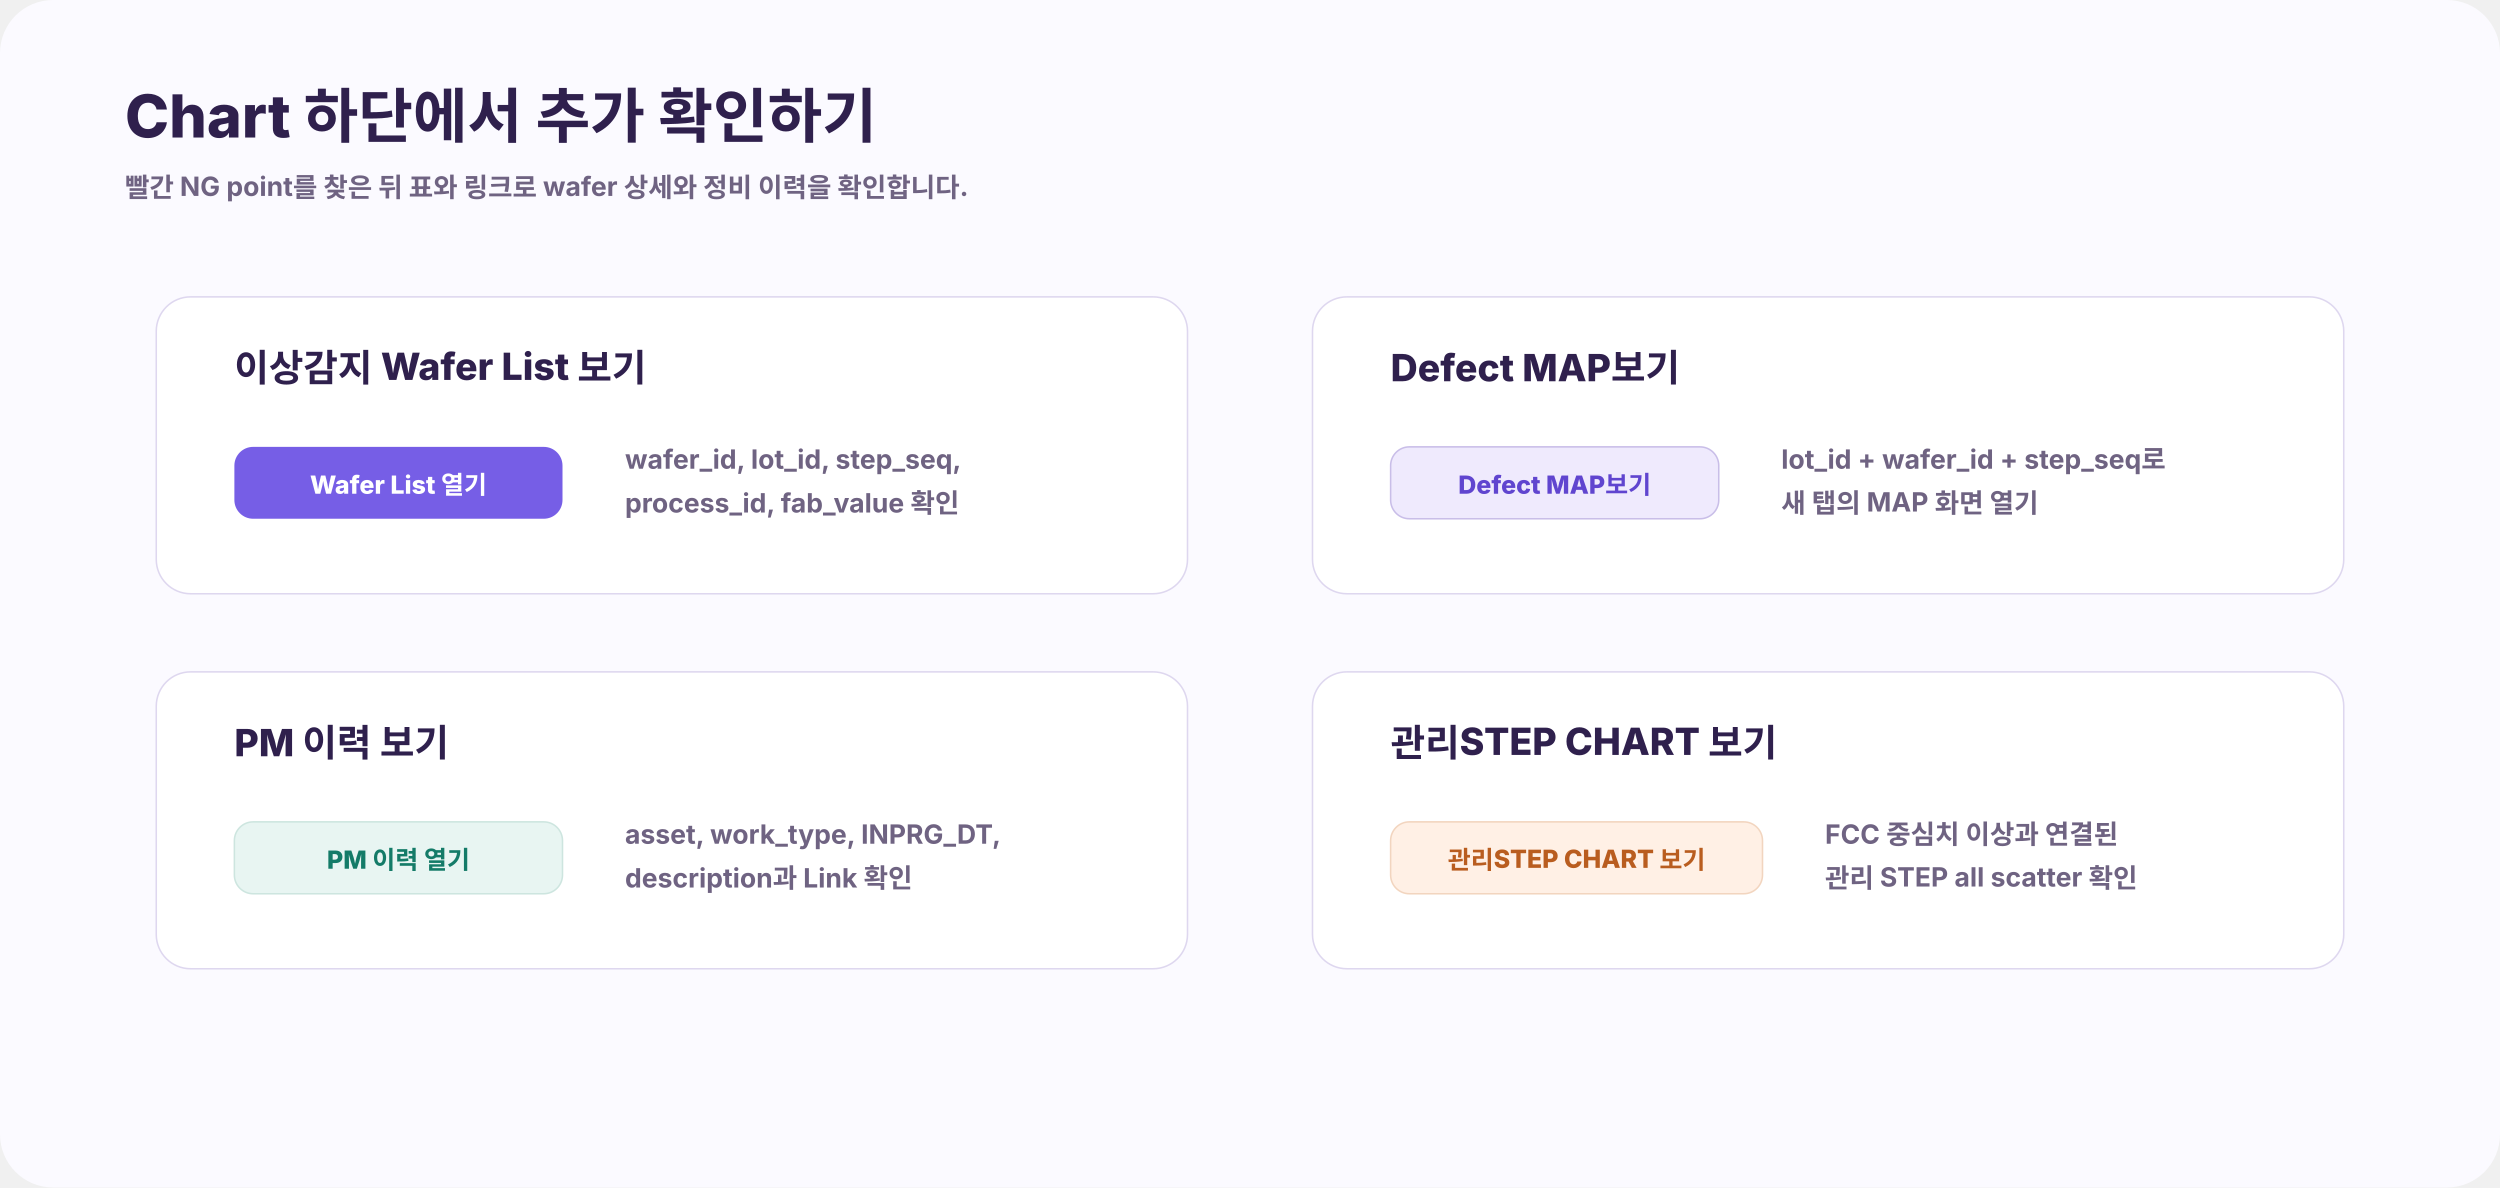
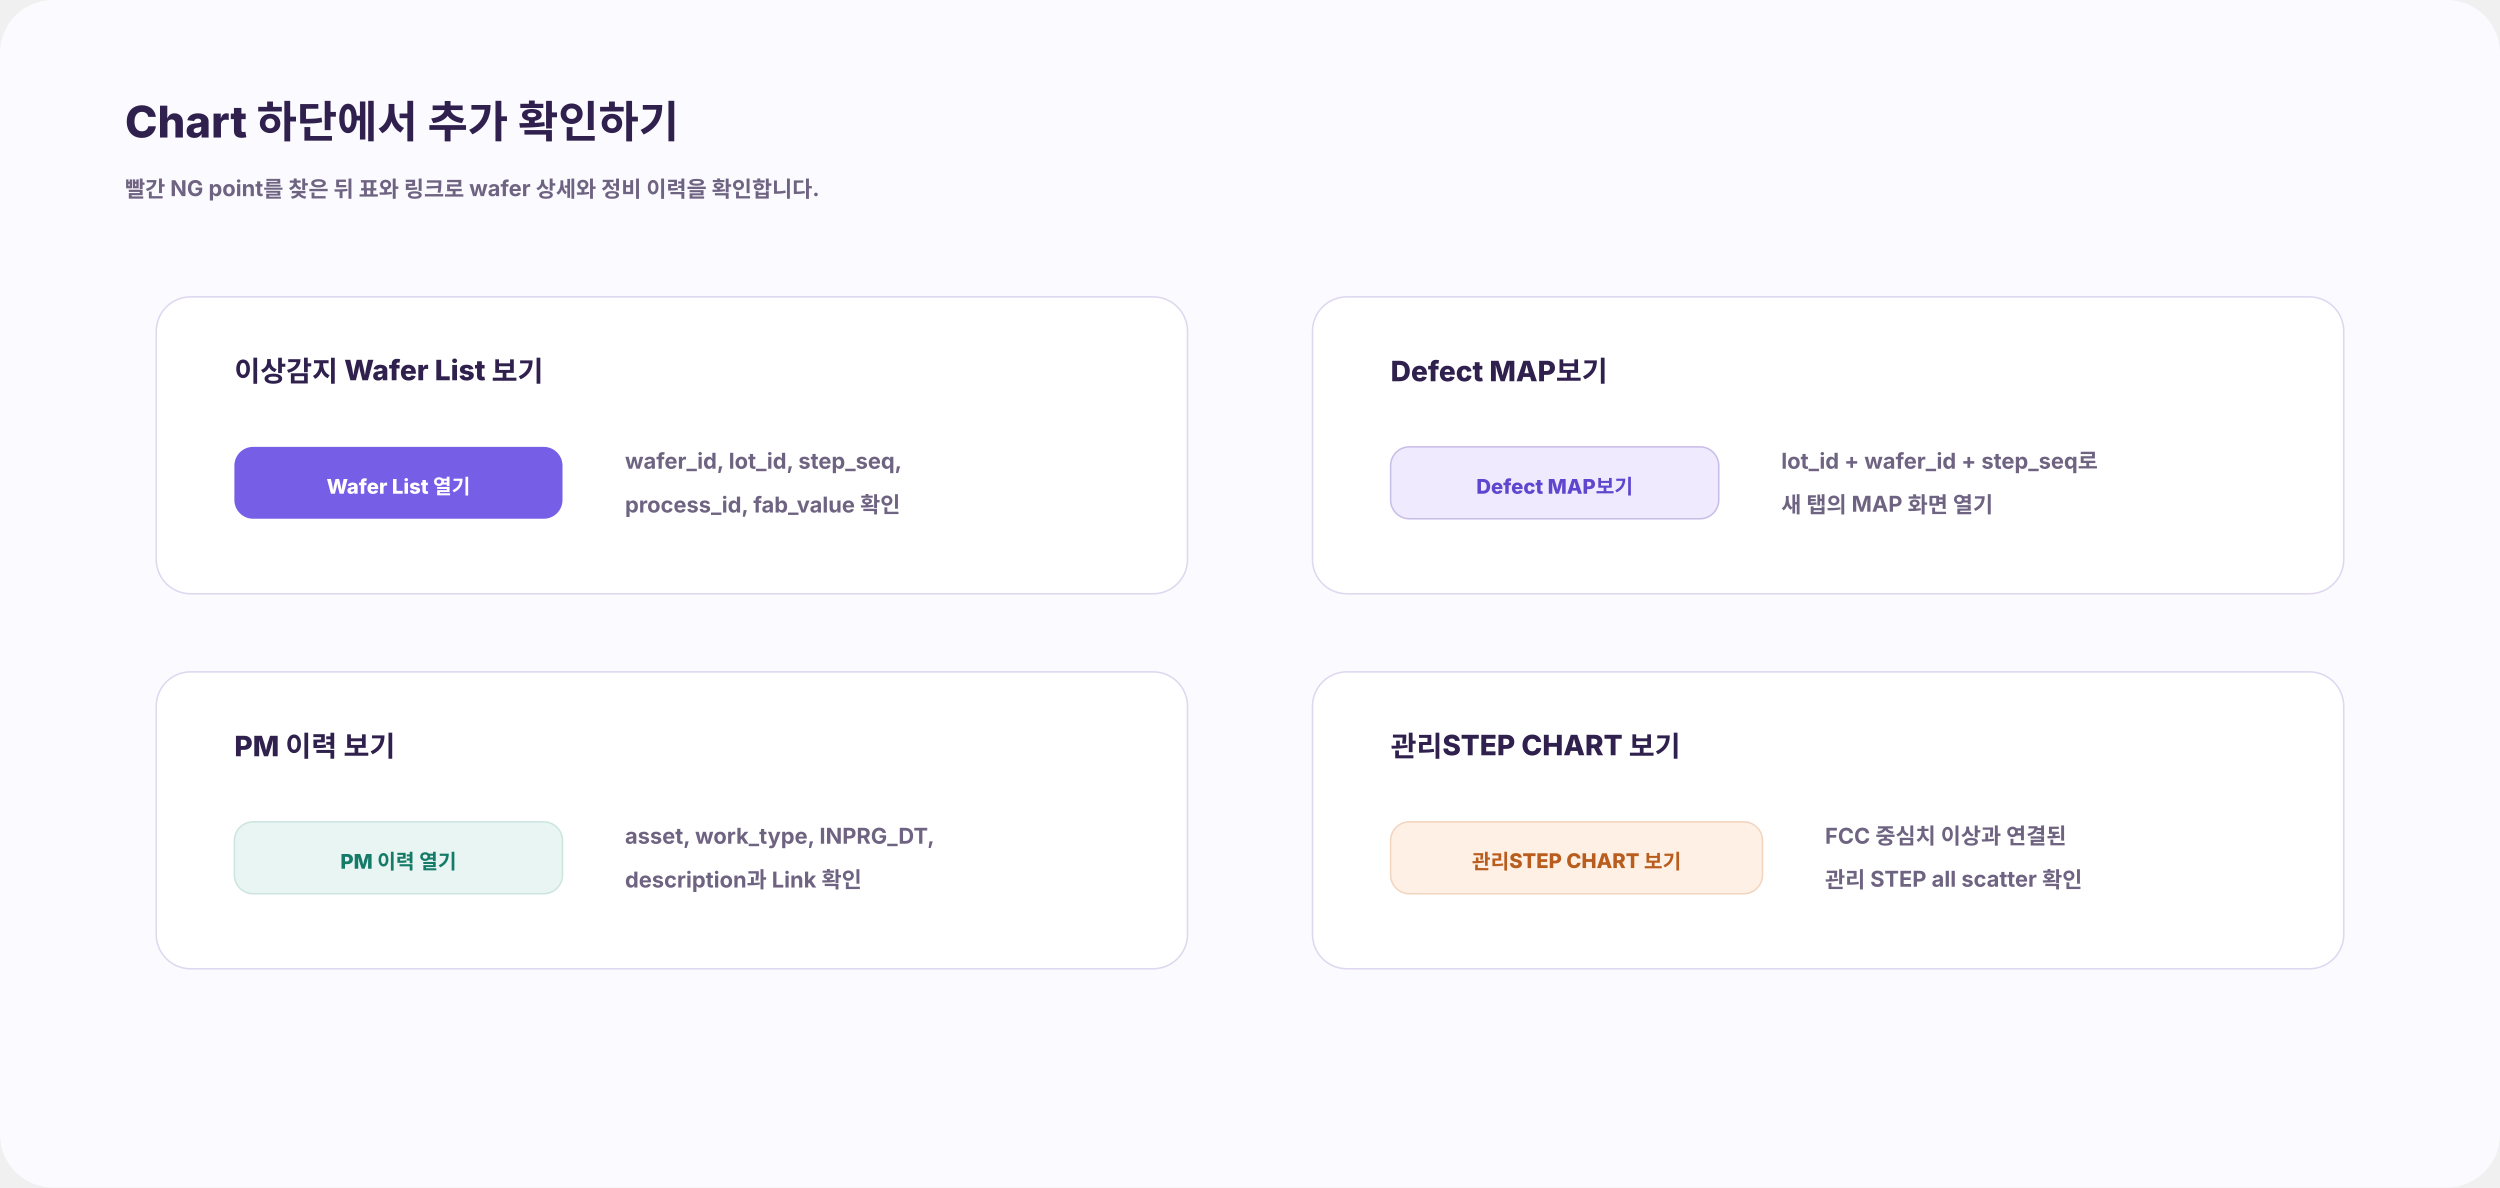
<svg xmlns="http://www.w3.org/2000/svg" width="1600" height="760" viewBox="0 0 1600 760" role="img" aria-labelledby="title desc">
  <defs>
    <style>
      text{font-family:Pretendard,Inter,Arial,sans-serif}
-       .h1{fill:#2f204d;font-size:38px;font-weight:800}
-       .h2{fill:#2f204d;font-size:24px;font-weight:800}
-       .body{fill:#6f6382;font-size:17px;font-weight:650}
+       .h1{fill:#2f204d;font-size:28px;font-weight:800}
+       .h2{fill:#2f204d;font-size:18px;font-weight:800}
+       .body{fill:#6f6382;font-size:14px;font-weight:650}
    </style>
  </defs>
  <rect width="1600" height="760" rx="34" fill="#fbfaff" />
  <text class="h1" x="80" y="88">Chart 하단에서 추가 확인하기</text>
  <text class="body" x="80" y="126">빨간 NG point를 찾은 뒤 표와 링크로 wafer 상세와 정비 이력을 확인합니다.</text>
  <rect x="100" y="190" width="660" height="190" rx="22" fill="#ffffff" stroke="#ded7ef" />
  <text class="h2" x="150" y="244">이상감지 Wafer List 보기</text>
  <rect x="150" y="286" width="210" height="46" rx="12" fill="#765ee6" />
-   <text x="255" y="316" text-anchor="middle" fill="#ffffff" font-family="Pretendard,Inter,Arial,sans-serif" font-size="16" font-weight="800">Wafer List 열기</text>
+   <text x="255" y="316" text-anchor="middle" fill="#ffffff" font-family="Pretendard,Inter,Arial,sans-serif" font-size="13" font-weight="800">Wafer List 열기</text>
  <text class="body" x="400" y="300">wafer_id, lot_id, step_seq,</text>
  <text class="body" x="400" y="328">process_id, fab_value 확인</text>
  <rect x="840" y="190" width="660" height="190" rx="22" fill="#ffffff" stroke="#ded7ef" />
  <text class="h2" x="890" y="244">Defect MAP보기</text>
  <rect x="890" y="286" width="210" height="46" rx="12" fill="#efeafd" stroke="#c9bee8" />
-   <text x="995" y="316" text-anchor="middle" fill="#6045cf" font-family="Pretendard,Inter,Arial,sans-serif" font-size="16" font-weight="800">Defect MAP보기</text>
+   <text x="995" y="316" text-anchor="middle" fill="#6045cf" font-family="Pretendard,Inter,Arial,sans-serif" font-size="13" font-weight="800">Defect MAP보기</text>
  <text class="body" x="1140" y="300">lot_id + wafer_id + step_seq로</text>
  <text class="body" x="1140" y="328">새 탭의 MAP 화면 열기</text>
  <rect x="100" y="430" width="660" height="190" rx="22" fill="#ffffff" stroke="#ded7ef" />
  <text class="h2" x="150" y="484">PM 이력 보기</text>
  <rect x="150" y="526" width="210" height="46" rx="12" fill="#e8f5f2" stroke="#cde5df" />
-   <text x="255" y="556" text-anchor="middle" fill="#147b68" font-family="Pretendard,Inter,Arial,sans-serif" font-size="16" font-weight="800">PM 이력 열기</text>
+   <text x="255" y="556" text-anchor="middle" fill="#147b68" font-family="Pretendard,Inter,Arial,sans-serif" font-size="13" font-weight="800">PM 이력 열기</text>
  <text class="body" x="400" y="540">asset, work_type, INPRG_DT,</text>
  <text class="body" x="400" y="568">description과 Link 확인</text>
  <rect x="840" y="430" width="660" height="190" rx="22" fill="#ffffff" stroke="#ded7ef" />
  <text class="h2" x="890" y="484">관리STEP CHART 보기</text>
  <rect x="890" y="526" width="238" height="46" rx="12" fill="#fff0e5" stroke="#f2d5bf" />
-   <text x="1009" y="556" text-anchor="middle" fill="#b95d1f" font-family="Pretendard,Inter,Arial,sans-serif" font-size="16" font-weight="800">관리STEP CHART 보기</text>
+   <text x="1009" y="556" text-anchor="middle" fill="#b95d1f" font-family="Pretendard,Inter,Arial,sans-serif" font-size="13" font-weight="800">관리STEP CHART 보기</text>
  <text class="body" x="1168" y="540">FCC 중심치 이상과 연결된</text>
  <text class="body" x="1168" y="568">관리 STEP all scatter 확인</text>
</svg>
